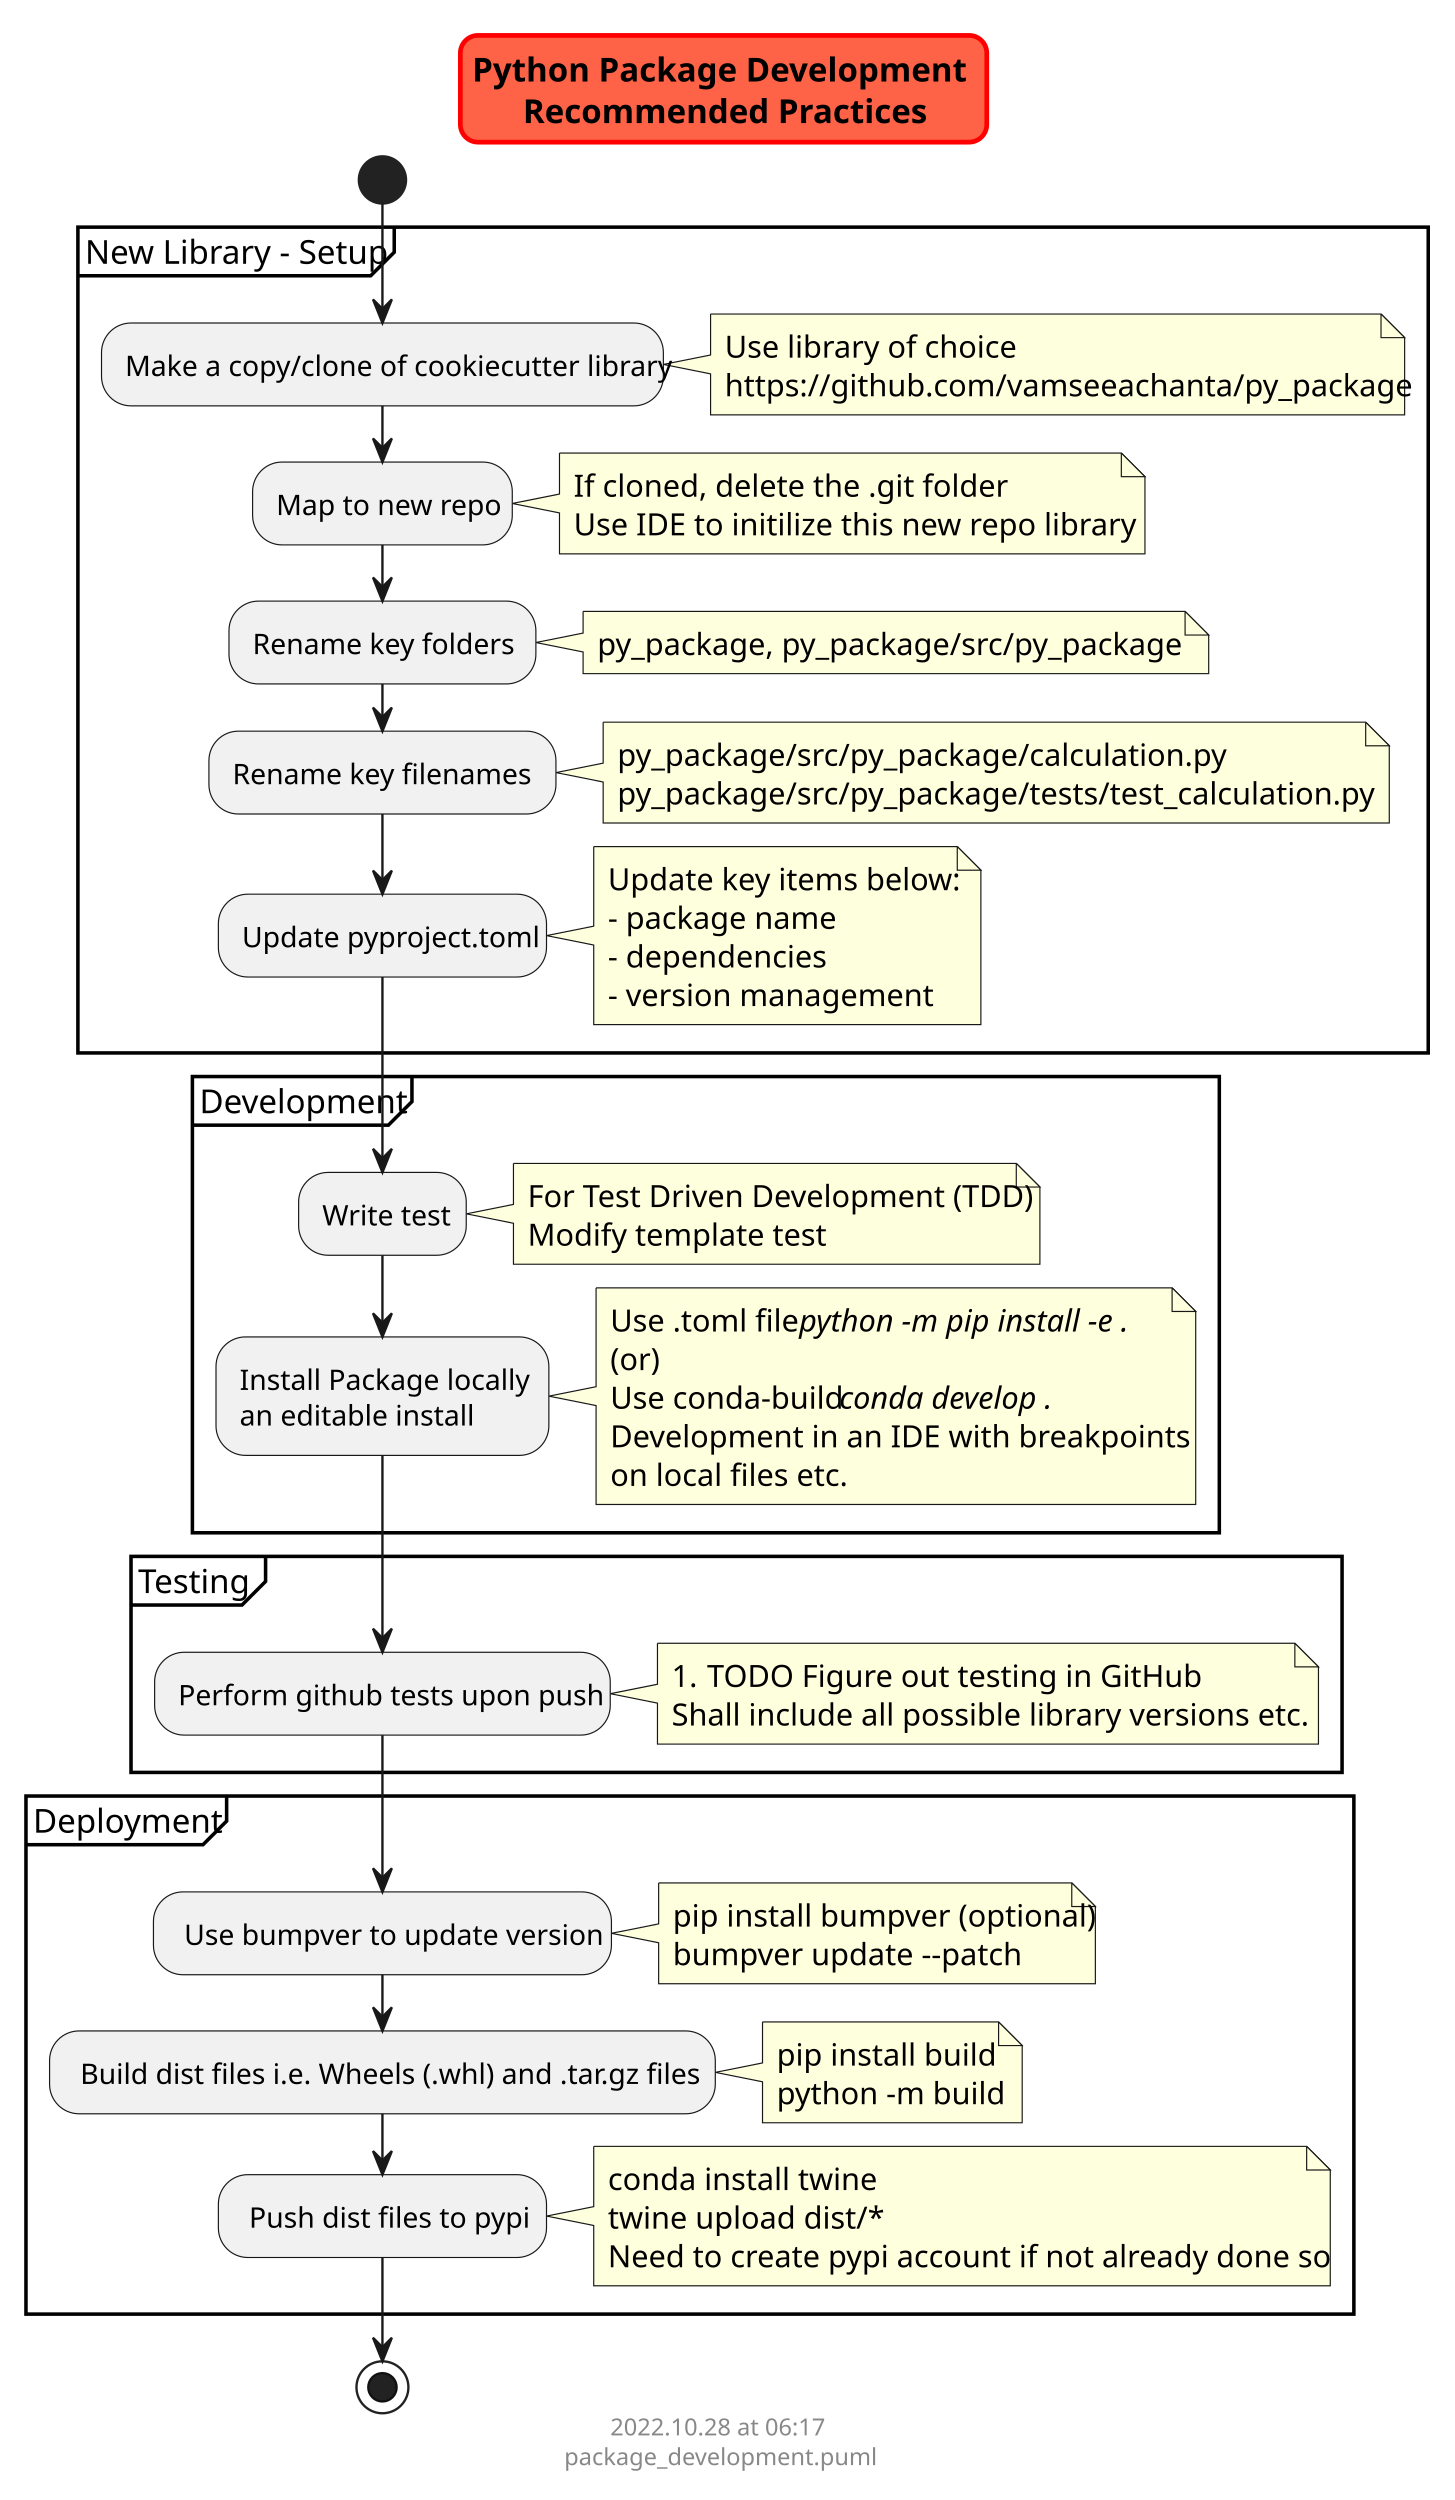
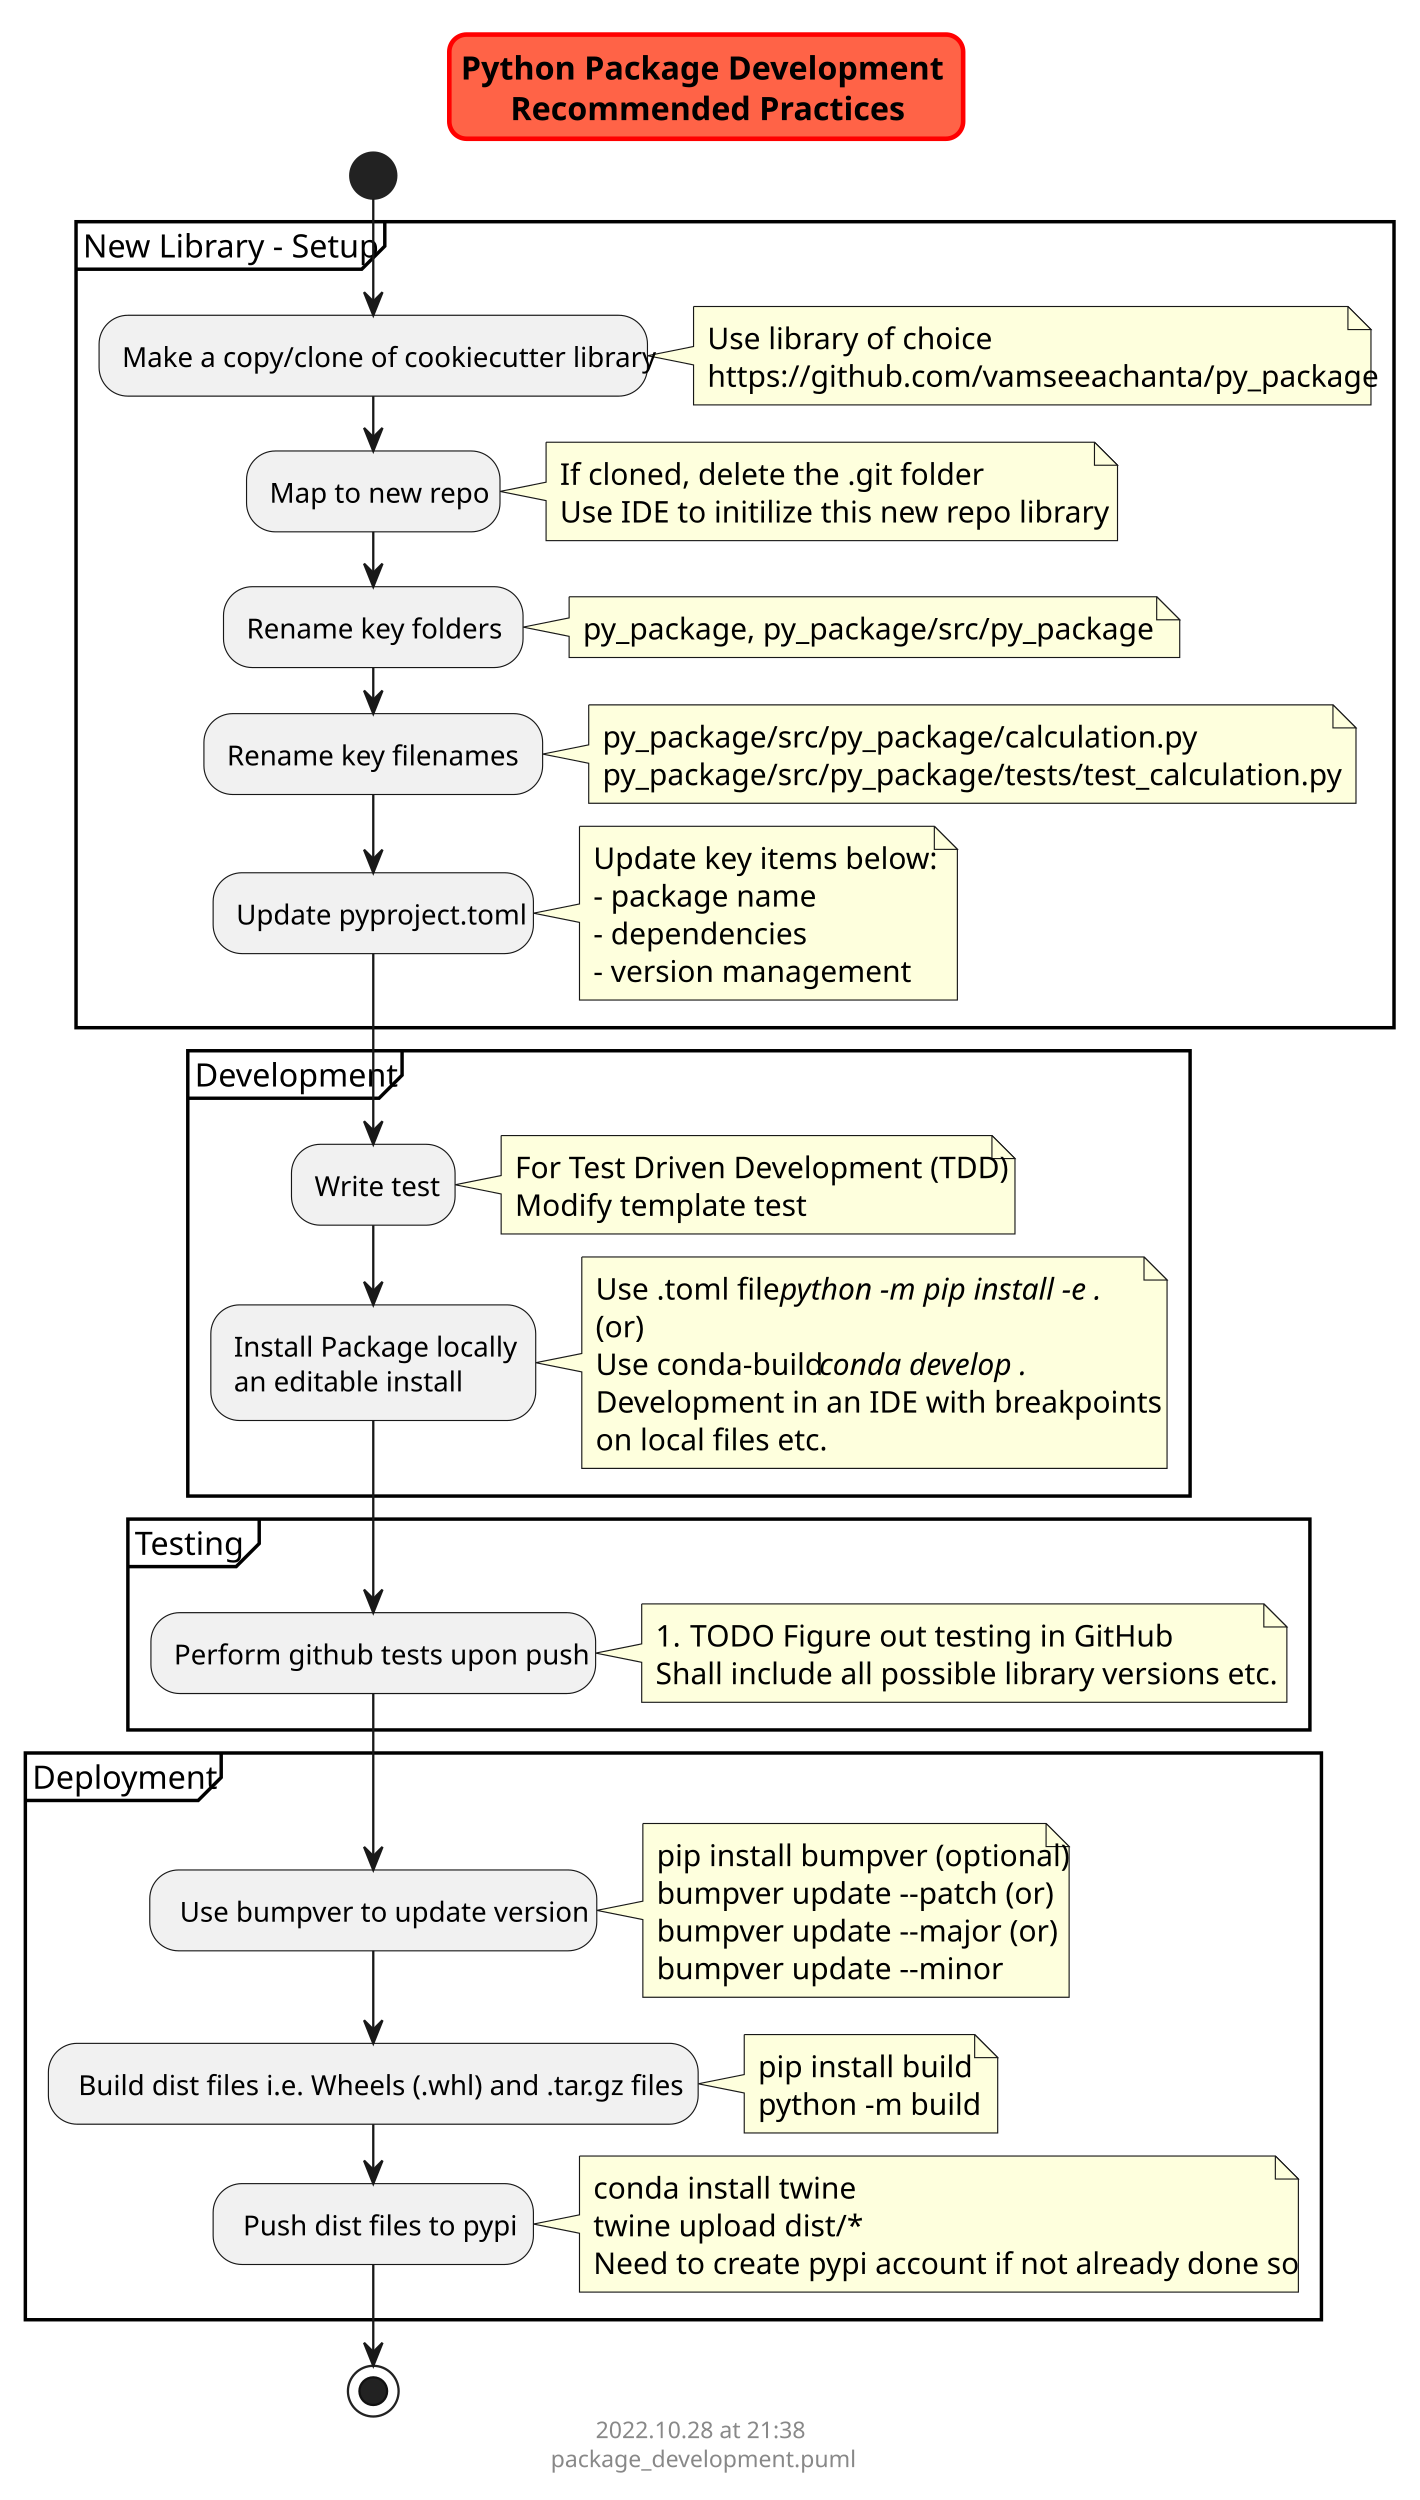
- <svg xmlns="http://www.w3.org/2000/svg" contentStyleType="text/css" height="1059px" preserveAspectRatio="none" style="width:616px;height:1059px;background:#FFFFFF;" version="1.1" viewBox="0 0 616 1059" width="616px" zoomAndPan="magnify">
+ <svg xmlns="http://www.w3.org/2000/svg" contentStyleType="text/css" height="1085px" preserveAspectRatio="none" style="width:616px;height:1085px;background:#FFFFFF;" version="1.1" viewBox="0 0 616 1085" width="616px" zoomAndPan="magnify">
  <defs />
  <g>
    <rect fill="#FF6347" height="45.219" id="_title" rx="7.5" ry="7.5" style="stroke:#FF0000;stroke-width:2.0;" width="223" x="195" y="15" />
    <text fill="#000000" font-family="sans-serif" font-size="14" font-weight="bold" lengthAdjust="spacing" textLength="209" x="200" y="34.533">Python Package Development</text>
    <text fill="#000000" font-family="sans-serif" font-size="14" font-weight="bold" lengthAdjust="spacing" textLength="174" x="221.5" y="52.143">Recommended Practices</text>
    <ellipse cx="162" cy="76.219" fill="#222222" rx="10" ry="10" style="stroke:#222222;stroke-width:1.0;" />
    <rect fill="none" height="349.805" style="stroke:#000000;stroke-width:1.5;" width="572" x="33" y="96.219" />
    <path d="M167,96.219 L167,106.828 L157,116.828 L33,116.828 " fill="none" style="stroke:#000000;stroke-width:1.5;" />
    <text fill="#000000" font-family="sans-serif" font-size="14" lengthAdjust="spacing" textLength="124" x="36" y="111.752">New Library - Setup</text>
    <path d="M301,133.023 L301,150.375 L281,154.375 L301,158.375 L301,175.727 A0,0 0 0 0 301,175.727 L595,175.727 A0,0 0 0 0 595,175.727 L595,143.023 L585,133.023 L301,133.023 A0,0 0 0 0 301,133.023 " fill="#FEFFDD" style="stroke:#181818;stroke-width:0.5;" />
    <path d="M585,133.023 L585,143.023 L595,143.023 L585,133.023 " fill="#FEFFDD" style="stroke:#181818;stroke-width:0.5;" />
    <text fill="#000000" font-family="sans-serif" font-size="13" lengthAdjust="spacing" textLength="118" x="307" y="151.519">Use library of choice</text>
    <text fill="#000000" font-family="sans-serif" font-size="13" lengthAdjust="spacing" textLength="273" x="307" y="167.87">https://github.com/vamseeachanta/py_package</text>
    <rect fill="#F1F1F1" height="35.094" rx="12.5" ry="12.5" style="stroke:#181818;stroke-width:0.5;" width="238" x="43" y="136.828" />
    <text fill="#000000" font-family="sans-serif" font-size="12" lengthAdjust="spacing" textLength="218" x="53" y="159.285">Make a copy/clone of cookiecutter library</text>
    <path d="M237,191.922 L237,209.273 L217,213.273 L237,217.273 L237,234.625 A0,0 0 0 0 237,234.625 L485,234.625 A0,0 0 0 0 485,234.625 L485,201.922 L475,191.922 L237,191.922 A0,0 0 0 0 237,191.922 " fill="#FEFFDD" style="stroke:#181818;stroke-width:0.5;" />
    <path d="M475,191.922 L475,201.922 L485,201.922 L475,191.922 " fill="#FEFFDD" style="stroke:#181818;stroke-width:0.5;" />
    <text fill="#000000" font-family="sans-serif" font-size="13" lengthAdjust="spacing" textLength="170" x="243" y="210.417">If cloned, delete the .git folder</text>
    <text fill="#000000" font-family="sans-serif" font-size="13" lengthAdjust="spacing" textLength="227" x="243" y="226.769">Use IDE to initilize this new repo library</text>
    <rect fill="#F1F1F1" height="35.094" rx="12.5" ry="12.5" style="stroke:#181818;stroke-width:0.5;" width="110" x="107" y="195.727" />
    <text fill="#000000" font-family="sans-serif" font-size="12" lengthAdjust="spacing" textLength="90" x="117" y="218.184">Map to new repo</text>
    <path d="M247,258.996 L247,268.172 L227,272.172 L247,276.172 L247,285.348 A0,0 0 0 0 247,285.348 L512,285.348 A0,0 0 0 0 512,285.348 L512,268.996 L502,258.996 L247,258.996 A0,0 0 0 0 247,258.996 " fill="#FEFFDD" style="stroke:#181818;stroke-width:0.5;" />
    <path d="M502,258.996 L502,268.996 L512,268.996 L502,258.996 " fill="#FEFFDD" style="stroke:#181818;stroke-width:0.5;" />
    <text fill="#000000" font-family="sans-serif" font-size="13" lengthAdjust="spacing" textLength="244" x="253" y="277.491">py_package, py_package/src/py_package</text>
    <rect fill="#F1F1F1" height="35.094" rx="12.5" ry="12.5" style="stroke:#181818;stroke-width:0.5;" width="130" x="97" y="254.625" />
    <text fill="#000000" font-family="sans-serif" font-size="12" lengthAdjust="spacing" textLength="110" x="107" y="277.082">Rename key folders</text>
    <path d="M255.5,305.914 L255.5,323.266 L235.5,327.266 L255.5,331.266 L255.5,348.617 A0,0 0 0 0 255.5,348.617 L588.5,348.617 A0,0 0 0 0 588.5,348.617 L588.5,315.914 L578.5,305.914 L255.5,305.914 A0,0 0 0 0 255.5,305.914 " fill="#FEFFDD" style="stroke:#181818;stroke-width:0.5;" />
    <path d="M578.5,305.914 L578.5,315.914 L588.5,315.914 L578.5,305.914 " fill="#FEFFDD" style="stroke:#181818;stroke-width:0.5;" />
    <text fill="#000000" font-family="sans-serif" font-size="13" lengthAdjust="spacing" textLength="250" x="261.5" y="324.409">py_package/src/py_package/calculation.py</text>
    <text fill="#000000" font-family="sans-serif" font-size="13" lengthAdjust="spacing" textLength="312" x="261.5" y="340.761">py_package/src/py_package/tests/test_calculation.py</text>
    <rect fill="#F1F1F1" height="35.094" rx="12.5" ry="12.5" style="stroke:#181818;stroke-width:0.5;" width="147" x="88.5" y="309.719" />
    <text fill="#000000" font-family="sans-serif" font-size="12" lengthAdjust="spacing" textLength="127" x="98.5" y="332.176">Rename key filenames</text>
    <path d="M251.5,358.617 L251.5,392.32 L231.5,396.32 L251.5,400.32 L251.5,434.023 A0,0 0 0 0 251.5,434.023 L415.5,434.023 A0,0 0 0 0 415.5,434.023 L415.5,368.617 L405.5,358.617 L251.5,358.617 A0,0 0 0 0 251.5,358.617 " fill="#FEFFDD" style="stroke:#181818;stroke-width:0.5;" />
    <path d="M405.5,358.617 L405.5,368.617 L415.5,368.617 L405.5,358.617 " fill="#FEFFDD" style="stroke:#181818;stroke-width:0.5;" />
    <text fill="#000000" font-family="sans-serif" font-size="13" lengthAdjust="spacing" textLength="143" x="257.5" y="377.112">Update key items below:</text>
    <text fill="#000000" font-family="sans-serif" font-size="13" lengthAdjust="spacing" textLength="93" x="257.5" y="393.464">- package name</text>
    <text fill="#000000" font-family="sans-serif" font-size="13" lengthAdjust="spacing" textLength="88" x="257.5" y="409.815">- dependencies</text>
    <text fill="#000000" font-family="sans-serif" font-size="13" lengthAdjust="spacing" textLength="127" x="257.5" y="426.167">- version management</text>
    <rect fill="#F1F1F1" height="35.094" rx="12.5" ry="12.5" style="stroke:#181818;stroke-width:0.5;" width="139" x="92.5" y="378.773" />
    <text fill="#000000" font-family="sans-serif" font-size="12" lengthAdjust="spacing" textLength="119" x="102.5" y="401.231">Update pyproject.toml</text>
    <rect fill="none" height="193.266" style="stroke:#000000;stroke-width:1.5;" width="435" x="81.5" y="456.023" />
    <path d="M174.5,456.023 L174.5,466.633 L164.5,476.633 L81.5,476.633 " fill="none" style="stroke:#000000;stroke-width:1.5;" />
    <text fill="#000000" font-family="sans-serif" font-size="14" lengthAdjust="spacing" textLength="83" x="84.5" y="471.557">Development</text>
    <path d="M217.5,492.828 L217.5,510.18 L197.5,514.18 L217.5,518.18 L217.5,535.531 A0,0 0 0 0 217.5,535.531 L440.5,535.531 A0,0 0 0 0 440.5,535.531 L440.5,502.828 L430.5,492.828 L217.5,492.828 A0,0 0 0 0 217.5,492.828 " fill="#FEFFDD" style="stroke:#181818;stroke-width:0.5;" />
    <path d="M430.5,492.828 L430.5,502.828 L440.5,502.828 L430.5,492.828 " fill="#FEFFDD" style="stroke:#181818;stroke-width:0.5;" />
    <text fill="#000000" font-family="sans-serif" font-size="13" lengthAdjust="spacing" textLength="202" x="223.5" y="511.323">For Test Driven Development (TDD)</text>
    <text fill="#000000" font-family="sans-serif" font-size="13" lengthAdjust="spacing" textLength="118" x="223.5" y="527.675">Modify template test</text>
    <rect fill="#F1F1F1" height="35.094" rx="12.5" ry="12.5" style="stroke:#181818;stroke-width:0.5;" width="71" x="126.5" y="496.633" />
    <text fill="#000000" font-family="sans-serif" font-size="12" lengthAdjust="spacing" textLength="51" x="136.5" y="519.09">Write test</text>
    <path d="M252.5,545.531 L252.5,587.41 L232.5,591.41 L252.5,595.41 L252.5,637.289 A0,0 0 0 0 252.5,637.289 L506.5,637.289 A0,0 0 0 0 506.5,637.289 L506.5,555.531 L496.5,545.531 L252.5,545.531 A0,0 0 0 0 252.5,545.531 " fill="#FEFFDD" style="stroke:#181818;stroke-width:0.5;" />
    <path d="M496.5,545.531 L496.5,555.531 L506.5,555.531 L496.5,545.531 " fill="#FEFFDD" style="stroke:#181818;stroke-width:0.5;" />
    <text fill="#000000" font-family="sans-serif" font-size="13" lengthAdjust="spacing" textLength="76" x="258.5" y="564.026">Use .toml file</text>
    <text fill="#000000" font-family="sans-serif" font-size="13" font-style="italic" lengthAdjust="spacing" textLength="139" x="338.5" y="564.026">python -m pip install -e .</text>
    <text fill="#000000" font-family="sans-serif" font-size="13" lengthAdjust="spacing" textLength="19" x="258.5" y="580.378">(or)</text>
    <text fill="#000000" font-family="sans-serif" font-size="13" lengthAdjust="spacing" textLength="93" x="258.5" y="596.73">Use conda-build</text>
    <text fill="#000000" font-family="sans-serif" font-size="13" font-style="italic" lengthAdjust="spacing" textLength="91" x="355.5" y="596.73">conda develop .</text>
    <text fill="#000000" font-family="sans-serif" font-size="13" lengthAdjust="spacing" textLength="229" x="258.5" y="613.081">Development in an IDE with breakpoints</text>
    <text fill="#000000" font-family="sans-serif" font-size="13" lengthAdjust="spacing" textLength="98" x="258.5" y="629.433">on local files etc.</text>
    <rect fill="#F1F1F1" height="50.188" rx="12.5" ry="12.5" style="stroke:#181818;stroke-width:0.5;" width="141" x="91.5" y="566.316" />
    <text fill="#000000" font-family="sans-serif" font-size="12" lengthAdjust="spacing" textLength="121" x="101.5" y="588.773">Install Package locally</text>
    <text fill="#000000" font-family="sans-serif" font-size="12" lengthAdjust="spacing" textLength="97" x="101.5" y="603.867">an editable install</text>
    <rect fill="none" height="91.508" style="stroke:#000000;stroke-width:1.5;" width="513" x="55.5" y="659.289" />
    <path d="M112.5,659.289 L112.5,669.898 L102.5,679.898 L55.5,679.898 " fill="none" style="stroke:#000000;stroke-width:1.5;" />
    <text fill="#000000" font-family="sans-serif" font-size="14" lengthAdjust="spacing" textLength="47" x="58.5" y="674.822">Testing</text>
    <path d="M278.5,696.094 L278.5,713.445 L258.5,717.445 L278.5,721.445 L278.5,738.797 A0,0 0 0 0 278.5,738.797 L558.5,738.797 A0,0 0 0 0 558.5,738.797 L558.5,706.094 L548.5,696.094 L278.5,696.094 A0,0 0 0 0 278.5,696.094 " fill="#FEFFDD" style="stroke:#181818;stroke-width:0.5;" />
    <path d="M548.5,696.094 L548.5,706.094 L558.5,706.094 L548.5,696.094 " fill="#FEFFDD" style="stroke:#181818;stroke-width:0.5;" />
    <text fill="#000000" font-family="sans-serif" font-size="13" lengthAdjust="spacing" textLength="11" x="284.5" y="714.589">1.</text>
    <text fill="#000000" font-family="sans-serif" font-size="13" lengthAdjust="spacing" textLength="199" x="299.5" y="714.589">TODO Figure out testing in GitHub</text>
    <text fill="#000000" font-family="sans-serif" font-size="13" lengthAdjust="spacing" textLength="259" x="284.5" y="730.94">Shall include all possible library versions etc.</text>
    <rect fill="#F1F1F1" height="35.094" rx="12.5" ry="12.5" style="stroke:#181818;stroke-width:0.5;" width="193" x="65.5" y="699.898" />
    <text fill="#000000" font-family="sans-serif" font-size="12" lengthAdjust="spacing" textLength="173" x="75.5" y="722.356">Perform github tests upon push</text>
-     <rect fill="none" height="219.461" style="stroke:#000000;stroke-width:1.5;" width="562.5" x="11" y="760.797" />
+     <rect fill="none" height="245.969" style="stroke:#000000;stroke-width:1.5;" width="562.5" x="11" y="760.797" />
    <path d="M96,760.797 L96,771.406 L86,781.406 L11,781.406 " fill="none" style="stroke:#000000;stroke-width:1.5;" />
    <text fill="#000000" font-family="sans-serif" font-size="14" lengthAdjust="spacing" textLength="75" x="14" y="776.33">Deployment</text>
-     <path d="M279,797.602 L279,814.953 L259,818.953 L279,822.953 L279,840.305 A0,0 0 0 0 279,840.305 L464,840.305 A0,0 0 0 0 464,840.305 L464,807.602 L454,797.602 L279,797.602 A0,0 0 0 0 279,797.602 " fill="#FEFFDD" style="stroke:#181818;stroke-width:0.5;" />
-     <path d="M454,797.602 L454,807.602 L464,807.602 L454,797.602 " fill="#FEFFDD" style="stroke:#181818;stroke-width:0.5;" />
-     <text fill="#000000" font-family="sans-serif" font-size="13" lengthAdjust="spacing" textLength="164" x="285" y="816.097">pip install bumpver (optional)</text>
-     <text fill="#000000" font-family="sans-serif" font-size="13" lengthAdjust="spacing" textLength="135" x="285" y="832.448">bumpver update --patch</text>
-     <rect fill="#F1F1F1" height="35.094" rx="12.5" ry="12.5" style="stroke:#181818;stroke-width:0.5;" width="194" x="65" y="801.406" />
-     <text fill="#000000" font-family="sans-serif" font-size="12" lengthAdjust="spacing" textLength="171" x="78" y="823.863">Use bumpver to update version</text>
-     <path d="M323,856.5 L323,873.852 L303,877.852 L323,881.852 L323,899.203 A0,0 0 0 0 323,899.203 L433,899.203 A0,0 0 0 0 433,899.203 L433,866.5 L423,856.5 L323,856.5 A0,0 0 0 0 323,856.5 " fill="#FEFFDD" style="stroke:#181818;stroke-width:0.5;" />
-     <path d="M423,856.5 L423,866.5 L433,866.5 L423,856.5 " fill="#FEFFDD" style="stroke:#181818;stroke-width:0.5;" />
-     <text fill="#000000" font-family="sans-serif" font-size="13" lengthAdjust="spacing" textLength="86" x="329" y="874.995">pip install build</text>
-     <text fill="#000000" font-family="sans-serif" font-size="13" lengthAdjust="spacing" textLength="89" x="329" y="891.347">python -m build</text>
-     <rect fill="#F1F1F1" height="35.094" rx="12.5" ry="12.5" style="stroke:#181818;stroke-width:0.5;" width="282" x="21" y="860.305" />
-     <text fill="#000000" font-family="sans-serif" font-size="12" lengthAdjust="spacing" textLength="259" x="34" y="882.762">Build dist files i.e. Wheels (.whl) and .tar.gz files</text>
-     <path d="M251.5,909.203 L251.5,934.731 L231.5,938.731 L251.5,942.731 L251.5,968.258 A0,0 0 0 0 251.5,968.258 L563.5,968.258 A0,0 0 0 0 563.5,968.258 L563.5,919.203 L553.5,909.203 L251.5,909.203 A0,0 0 0 0 251.5,909.203 " fill="#FEFFDD" style="stroke:#181818;stroke-width:0.5;" />
-     <path d="M553.5,909.203 L553.5,919.203 L563.5,919.203 L553.5,909.203 " fill="#FEFFDD" style="stroke:#181818;stroke-width:0.5;" />
-     <text fill="#000000" font-family="sans-serif" font-size="13" lengthAdjust="spacing" textLength="107" x="257.5" y="927.698">conda install twine</text>
-     <text fill="#000000" font-family="sans-serif" font-size="13" lengthAdjust="spacing" textLength="106" x="257.5" y="944.05">twine upload dist/*</text>
-     <text fill="#000000" font-family="sans-serif" font-size="13" lengthAdjust="spacing" textLength="291" x="257.5" y="960.401">Need to create pypi account if not already done so</text>
-     <rect fill="#F1F1F1" height="35.094" rx="12.5" ry="12.5" style="stroke:#181818;stroke-width:0.5;" width="139" x="92.5" y="921.184" />
-     <text fill="#000000" font-family="sans-serif" font-size="12" lengthAdjust="spacing" textLength="116" x="105.5" y="943.641">Push dist files to pypi</text>
-     <ellipse cx="162" cy="1011.258" fill="none" rx="11" ry="11" style="stroke:#222222;stroke-width:1.0;" />
-     <ellipse cx="162" cy="1011.258" fill="#222222" rx="6" ry="6" style="stroke:#111111;stroke-width:1.0;" />
+     <path d="M279,791.406 L279,825.109 L259,829.109 L279,833.109 L279,866.812 A0,0 0 0 0 279,866.812 L464,866.812 A0,0 0 0 0 464,866.812 L464,801.406 L454,791.406 L279,791.406 A0,0 0 0 0 279,791.406 " fill="#FEFFDD" style="stroke:#181818;stroke-width:0.5;" />
+     <path d="M454,791.406 L454,801.406 L464,801.406 L454,791.406 " fill="#FEFFDD" style="stroke:#181818;stroke-width:0.5;" />
+     <text fill="#000000" font-family="sans-serif" font-size="13" lengthAdjust="spacing" textLength="164" x="285" y="809.901">pip install bumpver (optional)</text>
+     <text fill="#000000" font-family="sans-serif" font-size="13" lengthAdjust="spacing" textLength="158" x="285" y="826.253">bumpver update --patch (or)</text>
+     <text fill="#000000" font-family="sans-serif" font-size="13" lengthAdjust="spacing" textLength="158" x="285" y="842.605">bumpver update --major (or)</text>
+     <text fill="#000000" font-family="sans-serif" font-size="13" lengthAdjust="spacing" textLength="135" x="285" y="858.956">bumpver update --minor</text>
+     <rect fill="#F1F1F1" height="35.094" rx="12.5" ry="12.5" style="stroke:#181818;stroke-width:0.5;" width="194" x="65" y="811.562" />
+     <text fill="#000000" font-family="sans-serif" font-size="12" lengthAdjust="spacing" textLength="171" x="78" y="834.019">Use bumpver to update version</text>
+     <path d="M323,883.008 L323,900.359 L303,904.359 L323,908.359 L323,925.711 A0,0 0 0 0 323,925.711 L433,925.711 A0,0 0 0 0 433,925.711 L433,893.008 L423,883.008 L323,883.008 A0,0 0 0 0 323,883.008 " fill="#FEFFDD" style="stroke:#181818;stroke-width:0.5;" />
+     <path d="M423,883.008 L423,893.008 L433,893.008 L423,883.008 " fill="#FEFFDD" style="stroke:#181818;stroke-width:0.5;" />
+     <text fill="#000000" font-family="sans-serif" font-size="13" lengthAdjust="spacing" textLength="86" x="329" y="901.503">pip install build</text>
+     <text fill="#000000" font-family="sans-serif" font-size="13" lengthAdjust="spacing" textLength="89" x="329" y="917.855">python -m build</text>
+     <rect fill="#F1F1F1" height="35.094" rx="12.5" ry="12.5" style="stroke:#181818;stroke-width:0.5;" width="282" x="21" y="886.812" />
+     <text fill="#000000" font-family="sans-serif" font-size="12" lengthAdjust="spacing" textLength="259" x="34" y="909.269">Build dist files i.e. Wheels (.whl) and .tar.gz files</text>
+     <path d="M251.5,935.711 L251.5,961.238 L231.5,965.238 L251.5,969.238 L251.5,994.766 A0,0 0 0 0 251.5,994.766 L563.5,994.766 A0,0 0 0 0 563.5,994.766 L563.5,945.711 L553.5,935.711 L251.5,935.711 A0,0 0 0 0 251.5,935.711 " fill="#FEFFDD" style="stroke:#181818;stroke-width:0.5;" />
+     <path d="M553.5,935.711 L553.5,945.711 L563.5,945.711 L553.5,935.711 " fill="#FEFFDD" style="stroke:#181818;stroke-width:0.5;" />
+     <text fill="#000000" font-family="sans-serif" font-size="13" lengthAdjust="spacing" textLength="107" x="257.5" y="954.206">conda install twine</text>
+     <text fill="#000000" font-family="sans-serif" font-size="13" lengthAdjust="spacing" textLength="106" x="257.5" y="970.558">twine upload dist/*</text>
+     <text fill="#000000" font-family="sans-serif" font-size="13" lengthAdjust="spacing" textLength="291" x="257.5" y="986.909">Need to create pypi account if not already done so</text>
+     <rect fill="#F1F1F1" height="35.094" rx="12.5" ry="12.5" style="stroke:#181818;stroke-width:0.5;" width="139" x="92.5" y="947.691" />
+     <text fill="#000000" font-family="sans-serif" font-size="12" lengthAdjust="spacing" textLength="116" x="105.5" y="970.148">Push dist files to pypi</text>
+     <ellipse cx="162" cy="1037.766" fill="none" rx="11" ry="11" style="stroke:#222222;stroke-width:1.0;" />
+     <ellipse cx="162" cy="1037.766" fill="#222222" rx="6" ry="6" style="stroke:#111111;stroke-width:1.0;" />
    <line style="stroke:#181818;stroke-width:1.0;" x1="162" x2="162" y1="171.922" y2="195.727" />
    <polygon fill="#181818" points="158,185.727,162,195.727,166,185.727,162,189.727" style="stroke:#181818;stroke-width:1.0;" />
    <line style="stroke:#181818;stroke-width:1.0;" x1="162" x2="162" y1="230.82" y2="254.625" />
    <polygon fill="#181818" points="158,244.625,162,254.625,166,244.625,162,248.625" style="stroke:#181818;stroke-width:1.0;" />
    <line style="stroke:#181818;stroke-width:1.0;" x1="162" x2="162" y1="289.719" y2="309.719" />
    <polygon fill="#181818" points="158,299.719,162,309.719,166,299.719,162,303.719" style="stroke:#181818;stroke-width:1.0;" />
    <line style="stroke:#181818;stroke-width:1.0;" x1="162" x2="162" y1="344.812" y2="378.773" />
    <polygon fill="#181818" points="158,368.773,162,378.773,166,368.773,162,372.773" style="stroke:#181818;stroke-width:1.0;" />
    <line style="stroke:#181818;stroke-width:1.0;" x1="162" x2="162" y1="86.219" y2="136.828" />
    <polygon fill="#181818" points="158,126.828,162,136.828,166,126.828,162,130.828" style="stroke:#181818;stroke-width:1.0;" />
    <line style="stroke:#181818;stroke-width:1.0;" x1="162" x2="162" y1="531.727" y2="566.316" />
    <polygon fill="#181818" points="158,556.316,162,566.316,166,556.316,162,560.316" style="stroke:#181818;stroke-width:1.0;" />
    <line style="stroke:#181818;stroke-width:1.0;" x1="162" x2="162" y1="413.867" y2="496.633" />
    <polygon fill="#181818" points="158,486.633,162,496.633,166,486.633,162,490.633" style="stroke:#181818;stroke-width:1.0;" />
    <line style="stroke:#181818;stroke-width:1.0;" x1="162" x2="162" y1="616.504" y2="699.898" />
    <polygon fill="#181818" points="158,689.898,162,699.898,166,689.898,162,693.898" style="stroke:#181818;stroke-width:1.0;" />
-     <line style="stroke:#181818;stroke-width:1.0;" x1="162" x2="162" y1="836.5" y2="860.305" />
-     <polygon fill="#181818" points="158,850.305,162,860.305,166,850.305,162,854.305" style="stroke:#181818;stroke-width:1.0;" />
-     <line style="stroke:#181818;stroke-width:1.0;" x1="162" x2="162" y1="895.398" y2="921.184" />
-     <polygon fill="#181818" points="158,911.184,162,921.184,166,911.184,162,915.184" style="stroke:#181818;stroke-width:1.0;" />
-     <line style="stroke:#181818;stroke-width:1.0;" x1="162" x2="162" y1="734.992" y2="801.406" />
-     <polygon fill="#181818" points="158,791.406,162,801.406,166,791.406,162,795.406" style="stroke:#181818;stroke-width:1.0;" />
-     <line style="stroke:#181818;stroke-width:1.0;" x1="162" x2="162" y1="956.277" y2="1000.258" />
-     <polygon fill="#181818" points="158,990.258,162,1000.258,166,990.258,162,994.258" style="stroke:#181818;stroke-width:1.0;" />
-     <rect fill="none" height="25.156" style="stroke:none;stroke-width:1.0;" width="135" x="239" y="1021.258" />
-     <text fill="#888888" font-family="sans-serif" font-size="10" lengthAdjust="spacing" textLength="96" x="258.5" y="1031.639">2022.10.28 at 06:17</text>
-     <text fill="#888888" font-family="sans-serif" font-size="10" lengthAdjust="spacing" textLength="135" x="239" y="1044.217">package_development.puml</text>
+     <line style="stroke:#181818;stroke-width:1.0;" x1="162" x2="162" y1="846.656" y2="886.812" />
+     <polygon fill="#181818" points="158,876.812,162,886.812,166,876.812,162,880.812" style="stroke:#181818;stroke-width:1.0;" />
+     <line style="stroke:#181818;stroke-width:1.0;" x1="162" x2="162" y1="921.906" y2="947.691" />
+     <polygon fill="#181818" points="158,937.691,162,947.691,166,937.691,162,941.691" style="stroke:#181818;stroke-width:1.0;" />
+     <line style="stroke:#181818;stroke-width:1.0;" x1="162" x2="162" y1="734.992" y2="811.562" />
+     <polygon fill="#181818" points="158,801.562,162,811.562,166,801.562,162,805.562" style="stroke:#181818;stroke-width:1.0;" />
+     <line style="stroke:#181818;stroke-width:1.0;" x1="162" x2="162" y1="982.785" y2="1026.766" />
+     <polygon fill="#181818" points="158,1016.766,162,1026.766,166,1016.766,162,1020.766" style="stroke:#181818;stroke-width:1.0;" />
+     <rect fill="none" height="25.156" style="stroke:none;stroke-width:1.0;" width="135" x="239" y="1047.766" />
+     <text fill="#888888" font-family="sans-serif" font-size="10" lengthAdjust="spacing" textLength="96" x="258.5" y="1058.147">2022.10.28 at 21:38</text>
+     <text fill="#888888" font-family="sans-serif" font-size="10" lengthAdjust="spacing" textLength="135" x="239" y="1070.725">package_development.puml</text>
  </g>
</svg>
